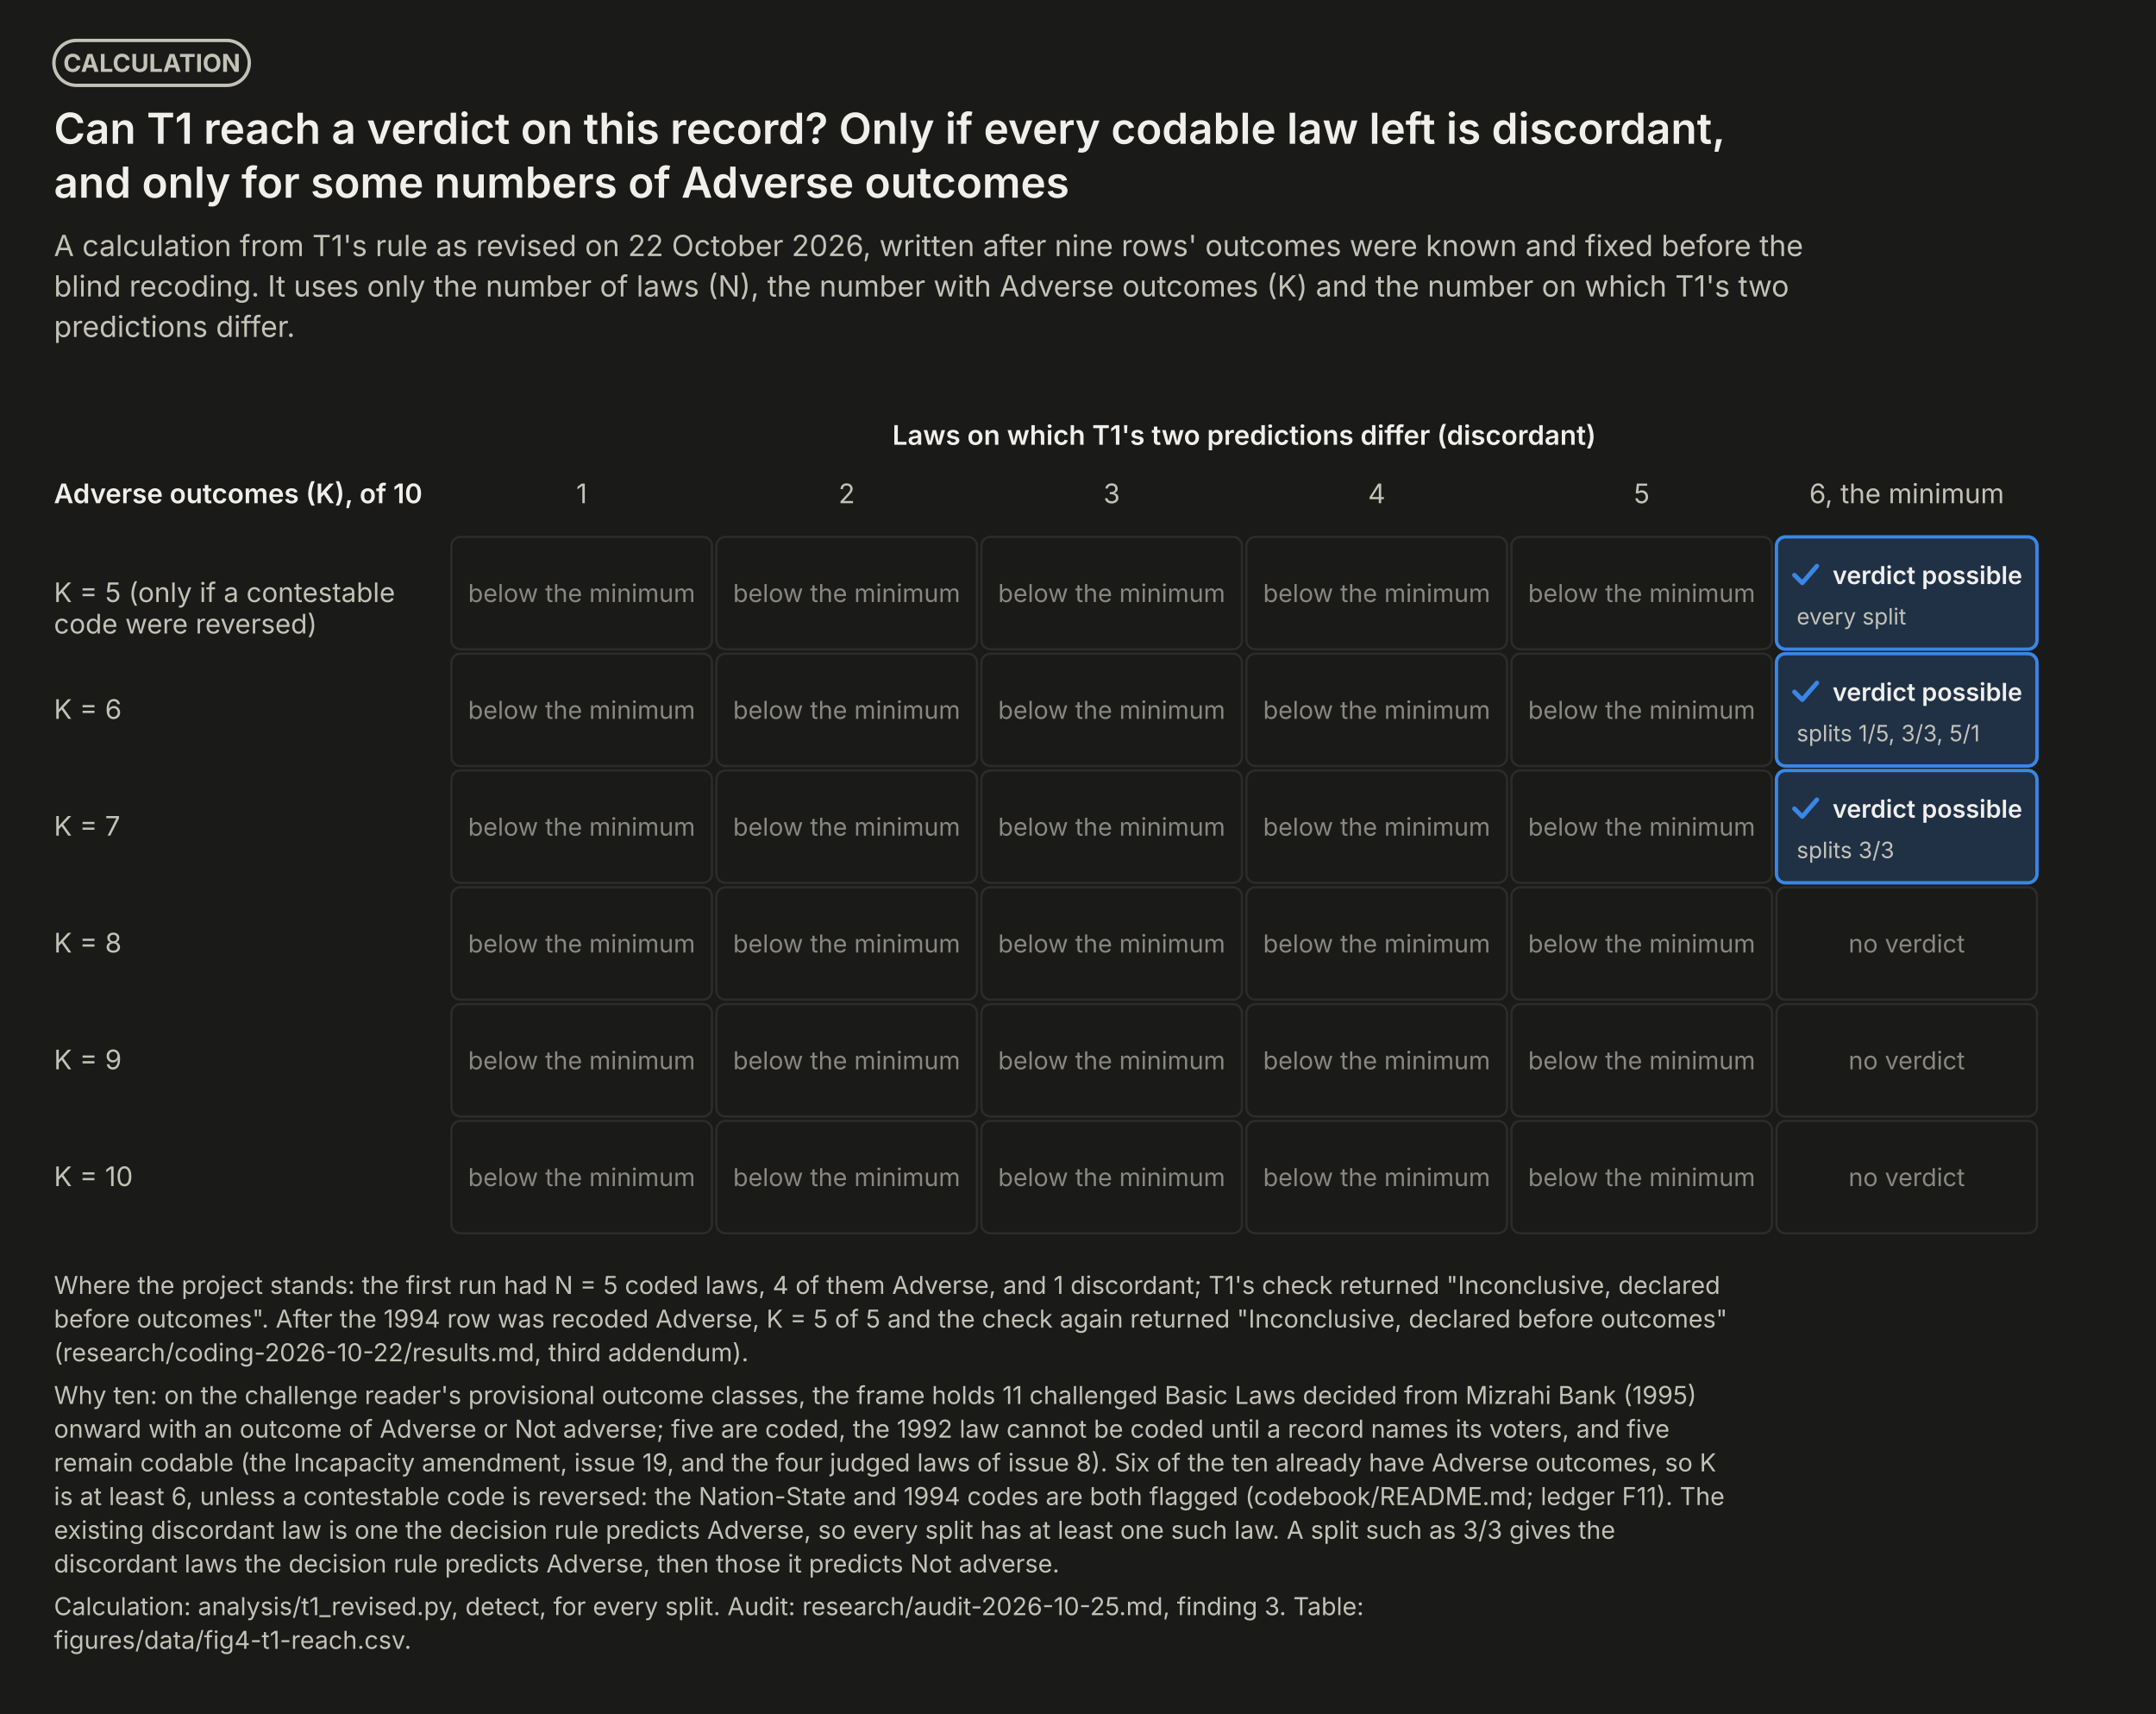
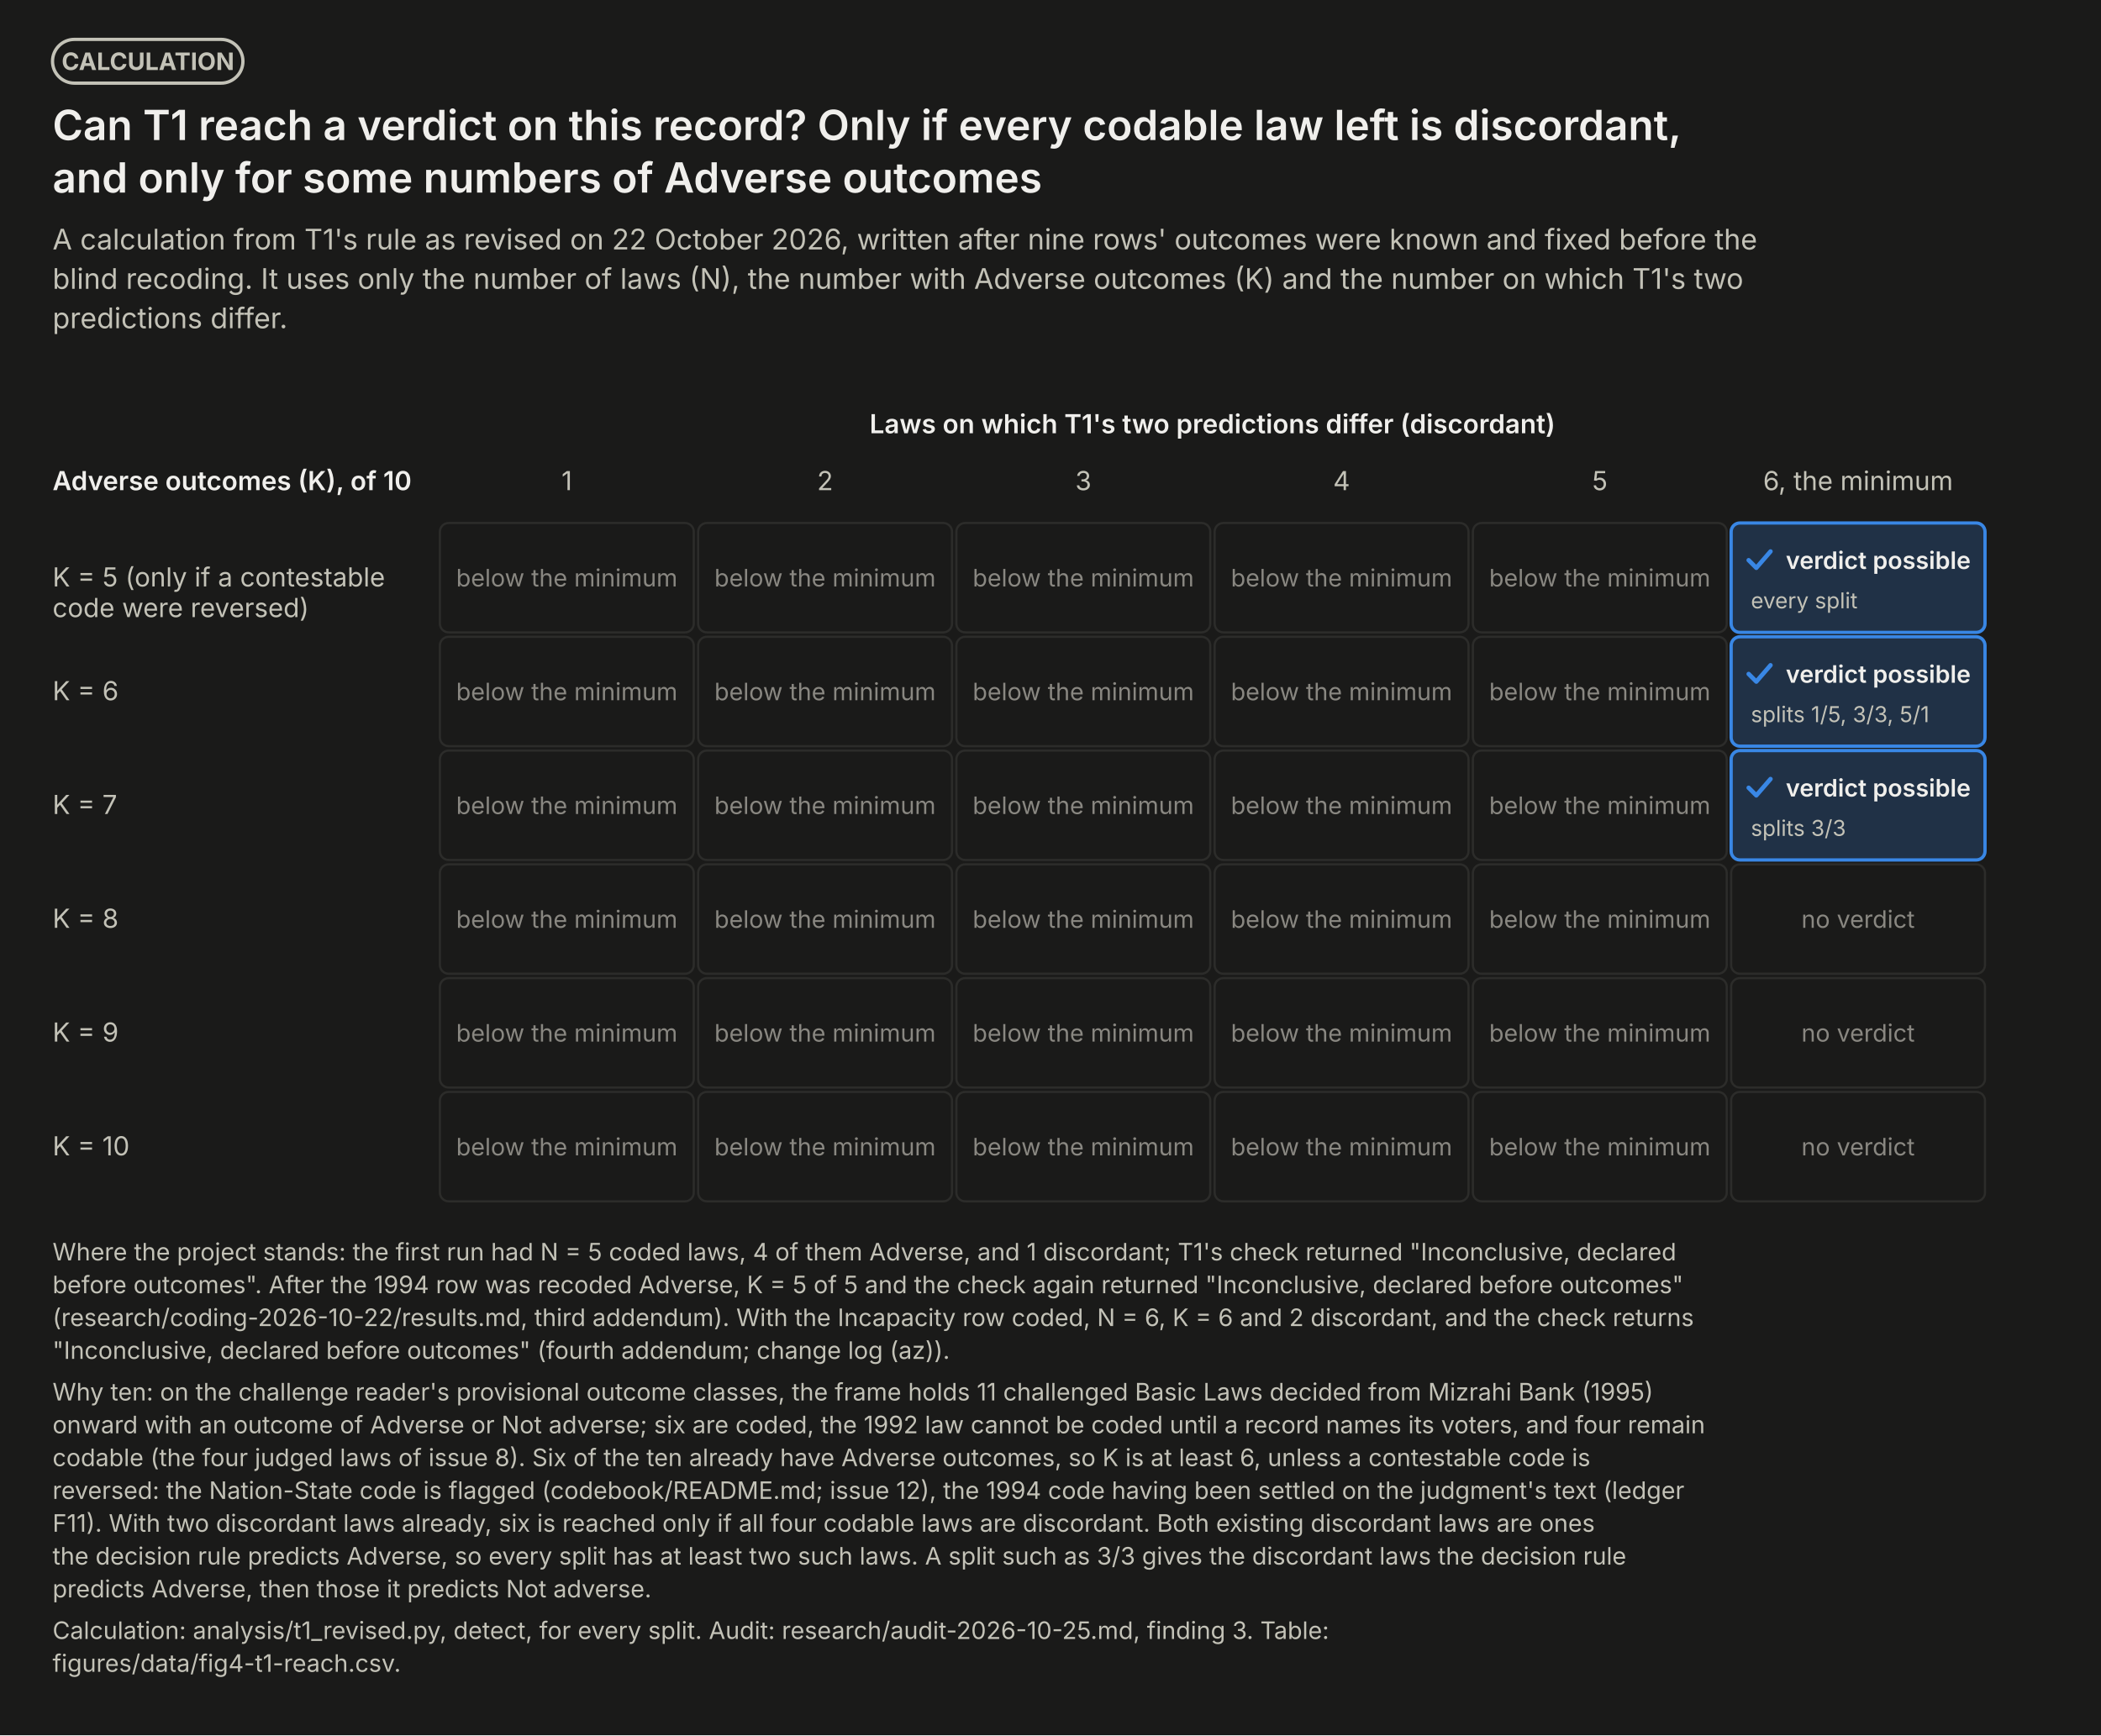
- <svg xmlns="http://www.w3.org/2000/svg" width="960" height="763" viewBox="0 0 960 763" role="img" aria-labelledby="t d" font-family="system-ui, -apple-system, 'Segoe UI', sans-serif">
-   <rect width="960" height="763" fill="#1a1a19" />
+ <svg xmlns="http://www.w3.org/2000/svg" width="960" height="793" viewBox="0 0 960 793" role="img" aria-labelledby="t d" font-family="system-ui, -apple-system, 'Segoe UI', sans-serif">
+   <rect width="960" height="793" fill="#1a1a19" />
  <rect x="24" y="18" width="87" height="20" rx="10" fill="none" stroke="#c3c2b7" stroke-width="1.5" />
  <text x="67.6" y="32.0" font-size="11" font-weight="bold" text-anchor="middle" fill="#c3c2b7">CALCULATION</text>
  <text x="24.0" y="64.0" font-size="19" font-weight="600" text-anchor="start" fill="#f0efec">Can T1 reach a verdict on this record? Only if every codable law left is discordant,</text>
  <text x="24.0" y="88.0" font-size="19" font-weight="600" text-anchor="start" fill="#f0efec">and only for some numbers of Adverse outcomes</text>
  <text x="24.0" y="114.0" font-size="13" font-weight="normal" text-anchor="start" fill="#c3c2b7">A calculation from T1's rule as revised on 22 October 2026, written after nine rows' outcomes were known and fixed before the</text>
  <text x="24.0" y="132.0" font-size="13" font-weight="normal" text-anchor="start" fill="#c3c2b7">blind recoding. It uses only the number of laws (N), the number with Adverse outcomes (K) and the number on which T1's two</text>
  <text x="24.0" y="150.0" font-size="13" font-weight="normal" text-anchor="start" fill="#c3c2b7">predictions differ.</text>
  <text x="554.0" y="198.0" font-size="12" font-weight="600" text-anchor="middle" fill="#f0efec">Laws on which T1's two predictions differ (discordant)</text>
  <text x="259.0" y="224.0" font-size="12" font-weight="normal" text-anchor="middle" fill="#c3c2b7">1</text>
  <text x="377.0" y="224.0" font-size="12" font-weight="normal" text-anchor="middle" fill="#c3c2b7">2</text>
  <text x="495.0" y="224.0" font-size="12" font-weight="normal" text-anchor="middle" fill="#c3c2b7">3</text>
  <text x="613.0" y="224.0" font-size="12" font-weight="normal" text-anchor="middle" fill="#c3c2b7">4</text>
  <text x="731.0" y="224.0" font-size="12" font-weight="normal" text-anchor="middle" fill="#c3c2b7">5</text>
  <text x="849.0" y="224.0" font-size="12" font-weight="normal" text-anchor="middle" fill="#c3c2b7">6, the minimum</text>
  <text x="24.0" y="224.0" font-size="12" font-weight="600" text-anchor="start" fill="#f0efec">Adverse outcomes (K), of 10</text>
  <text x="24.0" y="268.0" font-size="12" font-weight="normal" text-anchor="start" fill="#c3c2b7">K = 5 (only if a contestable</text>
  <text x="24.0" y="282.0" font-size="12" font-weight="normal" text-anchor="start" fill="#c3c2b7">code were reversed)</text>
  <rect x="201" y="239" width="116" height="50" rx="4" fill="none" stroke="#2c2c2a" stroke-width="1" />
  <text x="259.0" y="268.0" font-size="11" font-weight="normal" text-anchor="middle" fill="#898781">below the minimum</text>
  <rect x="319" y="239" width="116" height="50" rx="4" fill="none" stroke="#2c2c2a" stroke-width="1" />
  <text x="377.0" y="268.0" font-size="11" font-weight="normal" text-anchor="middle" fill="#898781">below the minimum</text>
  <rect x="437" y="239" width="116" height="50" rx="4" fill="none" stroke="#2c2c2a" stroke-width="1" />
  <text x="495.0" y="268.0" font-size="11" font-weight="normal" text-anchor="middle" fill="#898781">below the minimum</text>
  <rect x="555" y="239" width="116" height="50" rx="4" fill="none" stroke="#2c2c2a" stroke-width="1" />
  <text x="613.0" y="268.0" font-size="11" font-weight="normal" text-anchor="middle" fill="#898781">below the minimum</text>
  <rect x="673" y="239" width="116" height="50" rx="4" fill="none" stroke="#2c2c2a" stroke-width="1" />
  <text x="731.0" y="268.0" font-size="11" font-weight="normal" text-anchor="middle" fill="#898781">below the minimum</text>
  <rect x="791" y="239" width="116" height="50" rx="4" fill="#3987e5" fill-opacity="0.22" stroke="#3987e5" stroke-width="1.5" />
  <polyline points="799,256 802.5,259.5 809,252" fill="none" stroke="#3987e5" stroke-width="2" stroke-linecap="round" stroke-linejoin="round" />
  <text x="816.0" y="260.0" font-size="11" font-weight="600" text-anchor="start" fill="#f0efec">verdict possible</text>
  <text x="800.0" y="278.0" font-size="10" font-weight="normal" text-anchor="start" fill="#c3c2b7">every split</text>
  <text x="24.0" y="320.0" font-size="12" font-weight="normal" text-anchor="start" fill="#c3c2b7">K = 6</text>
  <rect x="201" y="291" width="116" height="50" rx="4" fill="none" stroke="#2c2c2a" stroke-width="1" />
  <text x="259.0" y="320.0" font-size="11" font-weight="normal" text-anchor="middle" fill="#898781">below the minimum</text>
  <rect x="319" y="291" width="116" height="50" rx="4" fill="none" stroke="#2c2c2a" stroke-width="1" />
  <text x="377.0" y="320.0" font-size="11" font-weight="normal" text-anchor="middle" fill="#898781">below the minimum</text>
  <rect x="437" y="291" width="116" height="50" rx="4" fill="none" stroke="#2c2c2a" stroke-width="1" />
  <text x="495.0" y="320.0" font-size="11" font-weight="normal" text-anchor="middle" fill="#898781">below the minimum</text>
  <rect x="555" y="291" width="116" height="50" rx="4" fill="none" stroke="#2c2c2a" stroke-width="1" />
  <text x="613.0" y="320.0" font-size="11" font-weight="normal" text-anchor="middle" fill="#898781">below the minimum</text>
  <rect x="673" y="291" width="116" height="50" rx="4" fill="none" stroke="#2c2c2a" stroke-width="1" />
  <text x="731.0" y="320.0" font-size="11" font-weight="normal" text-anchor="middle" fill="#898781">below the minimum</text>
  <rect x="791" y="291" width="116" height="50" rx="4" fill="#3987e5" fill-opacity="0.22" stroke="#3987e5" stroke-width="1.5" />
  <polyline points="799,308 802.5,311.5 809,304" fill="none" stroke="#3987e5" stroke-width="2" stroke-linecap="round" stroke-linejoin="round" />
  <text x="816.0" y="312.0" font-size="11" font-weight="600" text-anchor="start" fill="#f0efec">verdict possible</text>
  <text x="800.0" y="330.0" font-size="10" font-weight="normal" text-anchor="start" fill="#c3c2b7">splits 1/5, 3/3, 5/1</text>
  <text x="24.0" y="372.0" font-size="12" font-weight="normal" text-anchor="start" fill="#c3c2b7">K = 7</text>
  <rect x="201" y="343" width="116" height="50" rx="4" fill="none" stroke="#2c2c2a" stroke-width="1" />
  <text x="259.0" y="372.0" font-size="11" font-weight="normal" text-anchor="middle" fill="#898781">below the minimum</text>
  <rect x="319" y="343" width="116" height="50" rx="4" fill="none" stroke="#2c2c2a" stroke-width="1" />
  <text x="377.0" y="372.0" font-size="11" font-weight="normal" text-anchor="middle" fill="#898781">below the minimum</text>
  <rect x="437" y="343" width="116" height="50" rx="4" fill="none" stroke="#2c2c2a" stroke-width="1" />
  <text x="495.0" y="372.0" font-size="11" font-weight="normal" text-anchor="middle" fill="#898781">below the minimum</text>
  <rect x="555" y="343" width="116" height="50" rx="4" fill="none" stroke="#2c2c2a" stroke-width="1" />
  <text x="613.0" y="372.0" font-size="11" font-weight="normal" text-anchor="middle" fill="#898781">below the minimum</text>
  <rect x="673" y="343" width="116" height="50" rx="4" fill="none" stroke="#2c2c2a" stroke-width="1" />
  <text x="731.0" y="372.0" font-size="11" font-weight="normal" text-anchor="middle" fill="#898781">below the minimum</text>
  <rect x="791" y="343" width="116" height="50" rx="4" fill="#3987e5" fill-opacity="0.22" stroke="#3987e5" stroke-width="1.5" />
  <polyline points="799,360 802.5,363.5 809,356" fill="none" stroke="#3987e5" stroke-width="2" stroke-linecap="round" stroke-linejoin="round" />
  <text x="816.0" y="364.0" font-size="11" font-weight="600" text-anchor="start" fill="#f0efec">verdict possible</text>
  <text x="800.0" y="382.0" font-size="10" font-weight="normal" text-anchor="start" fill="#c3c2b7">splits 3/3</text>
  <text x="24.0" y="424.0" font-size="12" font-weight="normal" text-anchor="start" fill="#c3c2b7">K = 8</text>
  <rect x="201" y="395" width="116" height="50" rx="4" fill="none" stroke="#2c2c2a" stroke-width="1" />
  <text x="259.0" y="424.0" font-size="11" font-weight="normal" text-anchor="middle" fill="#898781">below the minimum</text>
  <rect x="319" y="395" width="116" height="50" rx="4" fill="none" stroke="#2c2c2a" stroke-width="1" />
  <text x="377.0" y="424.0" font-size="11" font-weight="normal" text-anchor="middle" fill="#898781">below the minimum</text>
  <rect x="437" y="395" width="116" height="50" rx="4" fill="none" stroke="#2c2c2a" stroke-width="1" />
  <text x="495.0" y="424.0" font-size="11" font-weight="normal" text-anchor="middle" fill="#898781">below the minimum</text>
  <rect x="555" y="395" width="116" height="50" rx="4" fill="none" stroke="#2c2c2a" stroke-width="1" />
  <text x="613.0" y="424.0" font-size="11" font-weight="normal" text-anchor="middle" fill="#898781">below the minimum</text>
  <rect x="673" y="395" width="116" height="50" rx="4" fill="none" stroke="#2c2c2a" stroke-width="1" />
  <text x="731.0" y="424.0" font-size="11" font-weight="normal" text-anchor="middle" fill="#898781">below the minimum</text>
  <rect x="791" y="395" width="116" height="50" rx="4" fill="none" stroke="#2c2c2a" stroke-width="1" />
  <text x="849.0" y="424.0" font-size="11" font-weight="normal" text-anchor="middle" fill="#898781">no verdict</text>
  <text x="24.0" y="476.0" font-size="12" font-weight="normal" text-anchor="start" fill="#c3c2b7">K = 9</text>
  <rect x="201" y="447" width="116" height="50" rx="4" fill="none" stroke="#2c2c2a" stroke-width="1" />
  <text x="259.0" y="476.0" font-size="11" font-weight="normal" text-anchor="middle" fill="#898781">below the minimum</text>
  <rect x="319" y="447" width="116" height="50" rx="4" fill="none" stroke="#2c2c2a" stroke-width="1" />
  <text x="377.0" y="476.0" font-size="11" font-weight="normal" text-anchor="middle" fill="#898781">below the minimum</text>
  <rect x="437" y="447" width="116" height="50" rx="4" fill="none" stroke="#2c2c2a" stroke-width="1" />
  <text x="495.0" y="476.0" font-size="11" font-weight="normal" text-anchor="middle" fill="#898781">below the minimum</text>
  <rect x="555" y="447" width="116" height="50" rx="4" fill="none" stroke="#2c2c2a" stroke-width="1" />
  <text x="613.0" y="476.0" font-size="11" font-weight="normal" text-anchor="middle" fill="#898781">below the minimum</text>
  <rect x="673" y="447" width="116" height="50" rx="4" fill="none" stroke="#2c2c2a" stroke-width="1" />
  <text x="731.0" y="476.0" font-size="11" font-weight="normal" text-anchor="middle" fill="#898781">below the minimum</text>
  <rect x="791" y="447" width="116" height="50" rx="4" fill="none" stroke="#2c2c2a" stroke-width="1" />
  <text x="849.0" y="476.0" font-size="11" font-weight="normal" text-anchor="middle" fill="#898781">no verdict</text>
  <text x="24.0" y="528.0" font-size="12" font-weight="normal" text-anchor="start" fill="#c3c2b7">K = 10</text>
  <rect x="201" y="499" width="116" height="50" rx="4" fill="none" stroke="#2c2c2a" stroke-width="1" />
  <text x="259.0" y="528.0" font-size="11" font-weight="normal" text-anchor="middle" fill="#898781">below the minimum</text>
  <rect x="319" y="499" width="116" height="50" rx="4" fill="none" stroke="#2c2c2a" stroke-width="1" />
  <text x="377.0" y="528.0" font-size="11" font-weight="normal" text-anchor="middle" fill="#898781">below the minimum</text>
  <rect x="437" y="499" width="116" height="50" rx="4" fill="none" stroke="#2c2c2a" stroke-width="1" />
  <text x="495.0" y="528.0" font-size="11" font-weight="normal" text-anchor="middle" fill="#898781">below the minimum</text>
  <rect x="555" y="499" width="116" height="50" rx="4" fill="none" stroke="#2c2c2a" stroke-width="1" />
  <text x="613.0" y="528.0" font-size="11" font-weight="normal" text-anchor="middle" fill="#898781">below the minimum</text>
  <rect x="673" y="499" width="116" height="50" rx="4" fill="none" stroke="#2c2c2a" stroke-width="1" />
  <text x="731.0" y="528.0" font-size="11" font-weight="normal" text-anchor="middle" fill="#898781">below the minimum</text>
  <rect x="791" y="499" width="116" height="50" rx="4" fill="none" stroke="#2c2c2a" stroke-width="1" />
  <text x="849.0" y="528.0" font-size="11" font-weight="normal" text-anchor="middle" fill="#898781">no verdict</text>
  <text x="24.0" y="576.0" font-size="11" font-weight="normal" text-anchor="start" fill="#c3c2b7">Where the project stands: the first run had N = 5 coded laws, 4 of them Adverse, and 1 discordant; T1's check returned "Inconclusive, declared</text>
  <text x="24.0" y="591.0" font-size="11" font-weight="normal" text-anchor="start" fill="#c3c2b7">before outcomes". After the 1994 row was recoded Adverse, K = 5 of 5 and the check again returned "Inconclusive, declared before outcomes"</text>
-   <text x="24.0" y="606.0" font-size="11" font-weight="normal" text-anchor="start" fill="#c3c2b7">(research/coding-2026-10-22/results.md, third addendum).</text>
-   <text x="24.0" y="625.0" font-size="11" font-weight="normal" text-anchor="start" fill="#c3c2b7">Why ten: on the challenge reader's provisional outcome classes, the frame holds 11 challenged Basic Laws decided from Mizrahi Bank (1995)</text>
-   <text x="24.0" y="640.0" font-size="11" font-weight="normal" text-anchor="start" fill="#c3c2b7">onward with an outcome of Adverse or Not adverse; five are coded, the 1992 law cannot be coded until a record names its voters, and five</text>
-   <text x="24.0" y="655.0" font-size="11" font-weight="normal" text-anchor="start" fill="#c3c2b7">remain codable (the Incapacity amendment, issue 19, and the four judged laws of issue 8). Six of the ten already have Adverse outcomes, so K</text>
-   <text x="24.0" y="670.0" font-size="11" font-weight="normal" text-anchor="start" fill="#c3c2b7">is at least 6, unless a contestable code is reversed: the Nation-State and 1994 codes are both flagged (codebook/README.md; ledger F11). The</text>
-   <text x="24.0" y="685.0" font-size="11" font-weight="normal" text-anchor="start" fill="#c3c2b7">existing discordant law is one the decision rule predicts Adverse, so every split has at least one such law. A split such as 3/3 gives the</text>
-   <text x="24.0" y="700.0" font-size="11" font-weight="normal" text-anchor="start" fill="#c3c2b7">discordant laws the decision rule predicts Adverse, then those it predicts Not adverse.</text>
-   <text x="24.0" y="719.0" font-size="11" font-weight="normal" text-anchor="start" fill="#c3c2b7">Calculation: analysis/t1_revised.py, detect, for every split. Audit: research/audit-2026-10-25.md, finding 3. Table:</text>
-   <text x="24.0" y="734.0" font-size="11" font-weight="normal" text-anchor="start" fill="#c3c2b7">figures/data/fig4-t1-reach.csv.</text>
+   <text x="24.0" y="606.0" font-size="11" font-weight="normal" text-anchor="start" fill="#c3c2b7">(research/coding-2026-10-22/results.md, third addendum). With the Incapacity row coded, N = 6, K = 6 and 2 discordant, and the check returns</text>
+   <text x="24.0" y="621.0" font-size="11" font-weight="normal" text-anchor="start" fill="#c3c2b7">"Inconclusive, declared before outcomes" (fourth addendum; change log (az)).</text>
+   <text x="24.0" y="640.0" font-size="11" font-weight="normal" text-anchor="start" fill="#c3c2b7">Why ten: on the challenge reader's provisional outcome classes, the frame holds 11 challenged Basic Laws decided from Mizrahi Bank (1995)</text>
+   <text x="24.0" y="655.0" font-size="11" font-weight="normal" text-anchor="start" fill="#c3c2b7">onward with an outcome of Adverse or Not adverse; six are coded, the 1992 law cannot be coded until a record names its voters, and four remain</text>
+   <text x="24.0" y="670.0" font-size="11" font-weight="normal" text-anchor="start" fill="#c3c2b7">codable (the four judged laws of issue 8). Six of the ten already have Adverse outcomes, so K is at least 6, unless a contestable code is</text>
+   <text x="24.0" y="685.0" font-size="11" font-weight="normal" text-anchor="start" fill="#c3c2b7">reversed: the Nation-State code is flagged (codebook/README.md; issue 12), the 1994 code having been settled on the judgment's text (ledger</text>
+   <text x="24.0" y="700.0" font-size="11" font-weight="normal" text-anchor="start" fill="#c3c2b7">F11). With two discordant laws already, six is reached only if all four codable laws are discordant. Both existing discordant laws are ones</text>
+   <text x="24.0" y="715.0" font-size="11" font-weight="normal" text-anchor="start" fill="#c3c2b7">the decision rule predicts Adverse, so every split has at least two such laws. A split such as 3/3 gives the discordant laws the decision rule</text>
+   <text x="24.0" y="730.0" font-size="11" font-weight="normal" text-anchor="start" fill="#c3c2b7">predicts Adverse, then those it predicts Not adverse.</text>
+   <text x="24.0" y="749.0" font-size="11" font-weight="normal" text-anchor="start" fill="#c3c2b7">Calculation: analysis/t1_revised.py, detect, for every split. Audit: research/audit-2026-10-25.md, finding 3. Table:</text>
+   <text x="24.0" y="764.0" font-size="11" font-weight="normal" text-anchor="start" fill="#c3c2b7">figures/data/fig4-t1-reach.csv.</text>
</svg>
